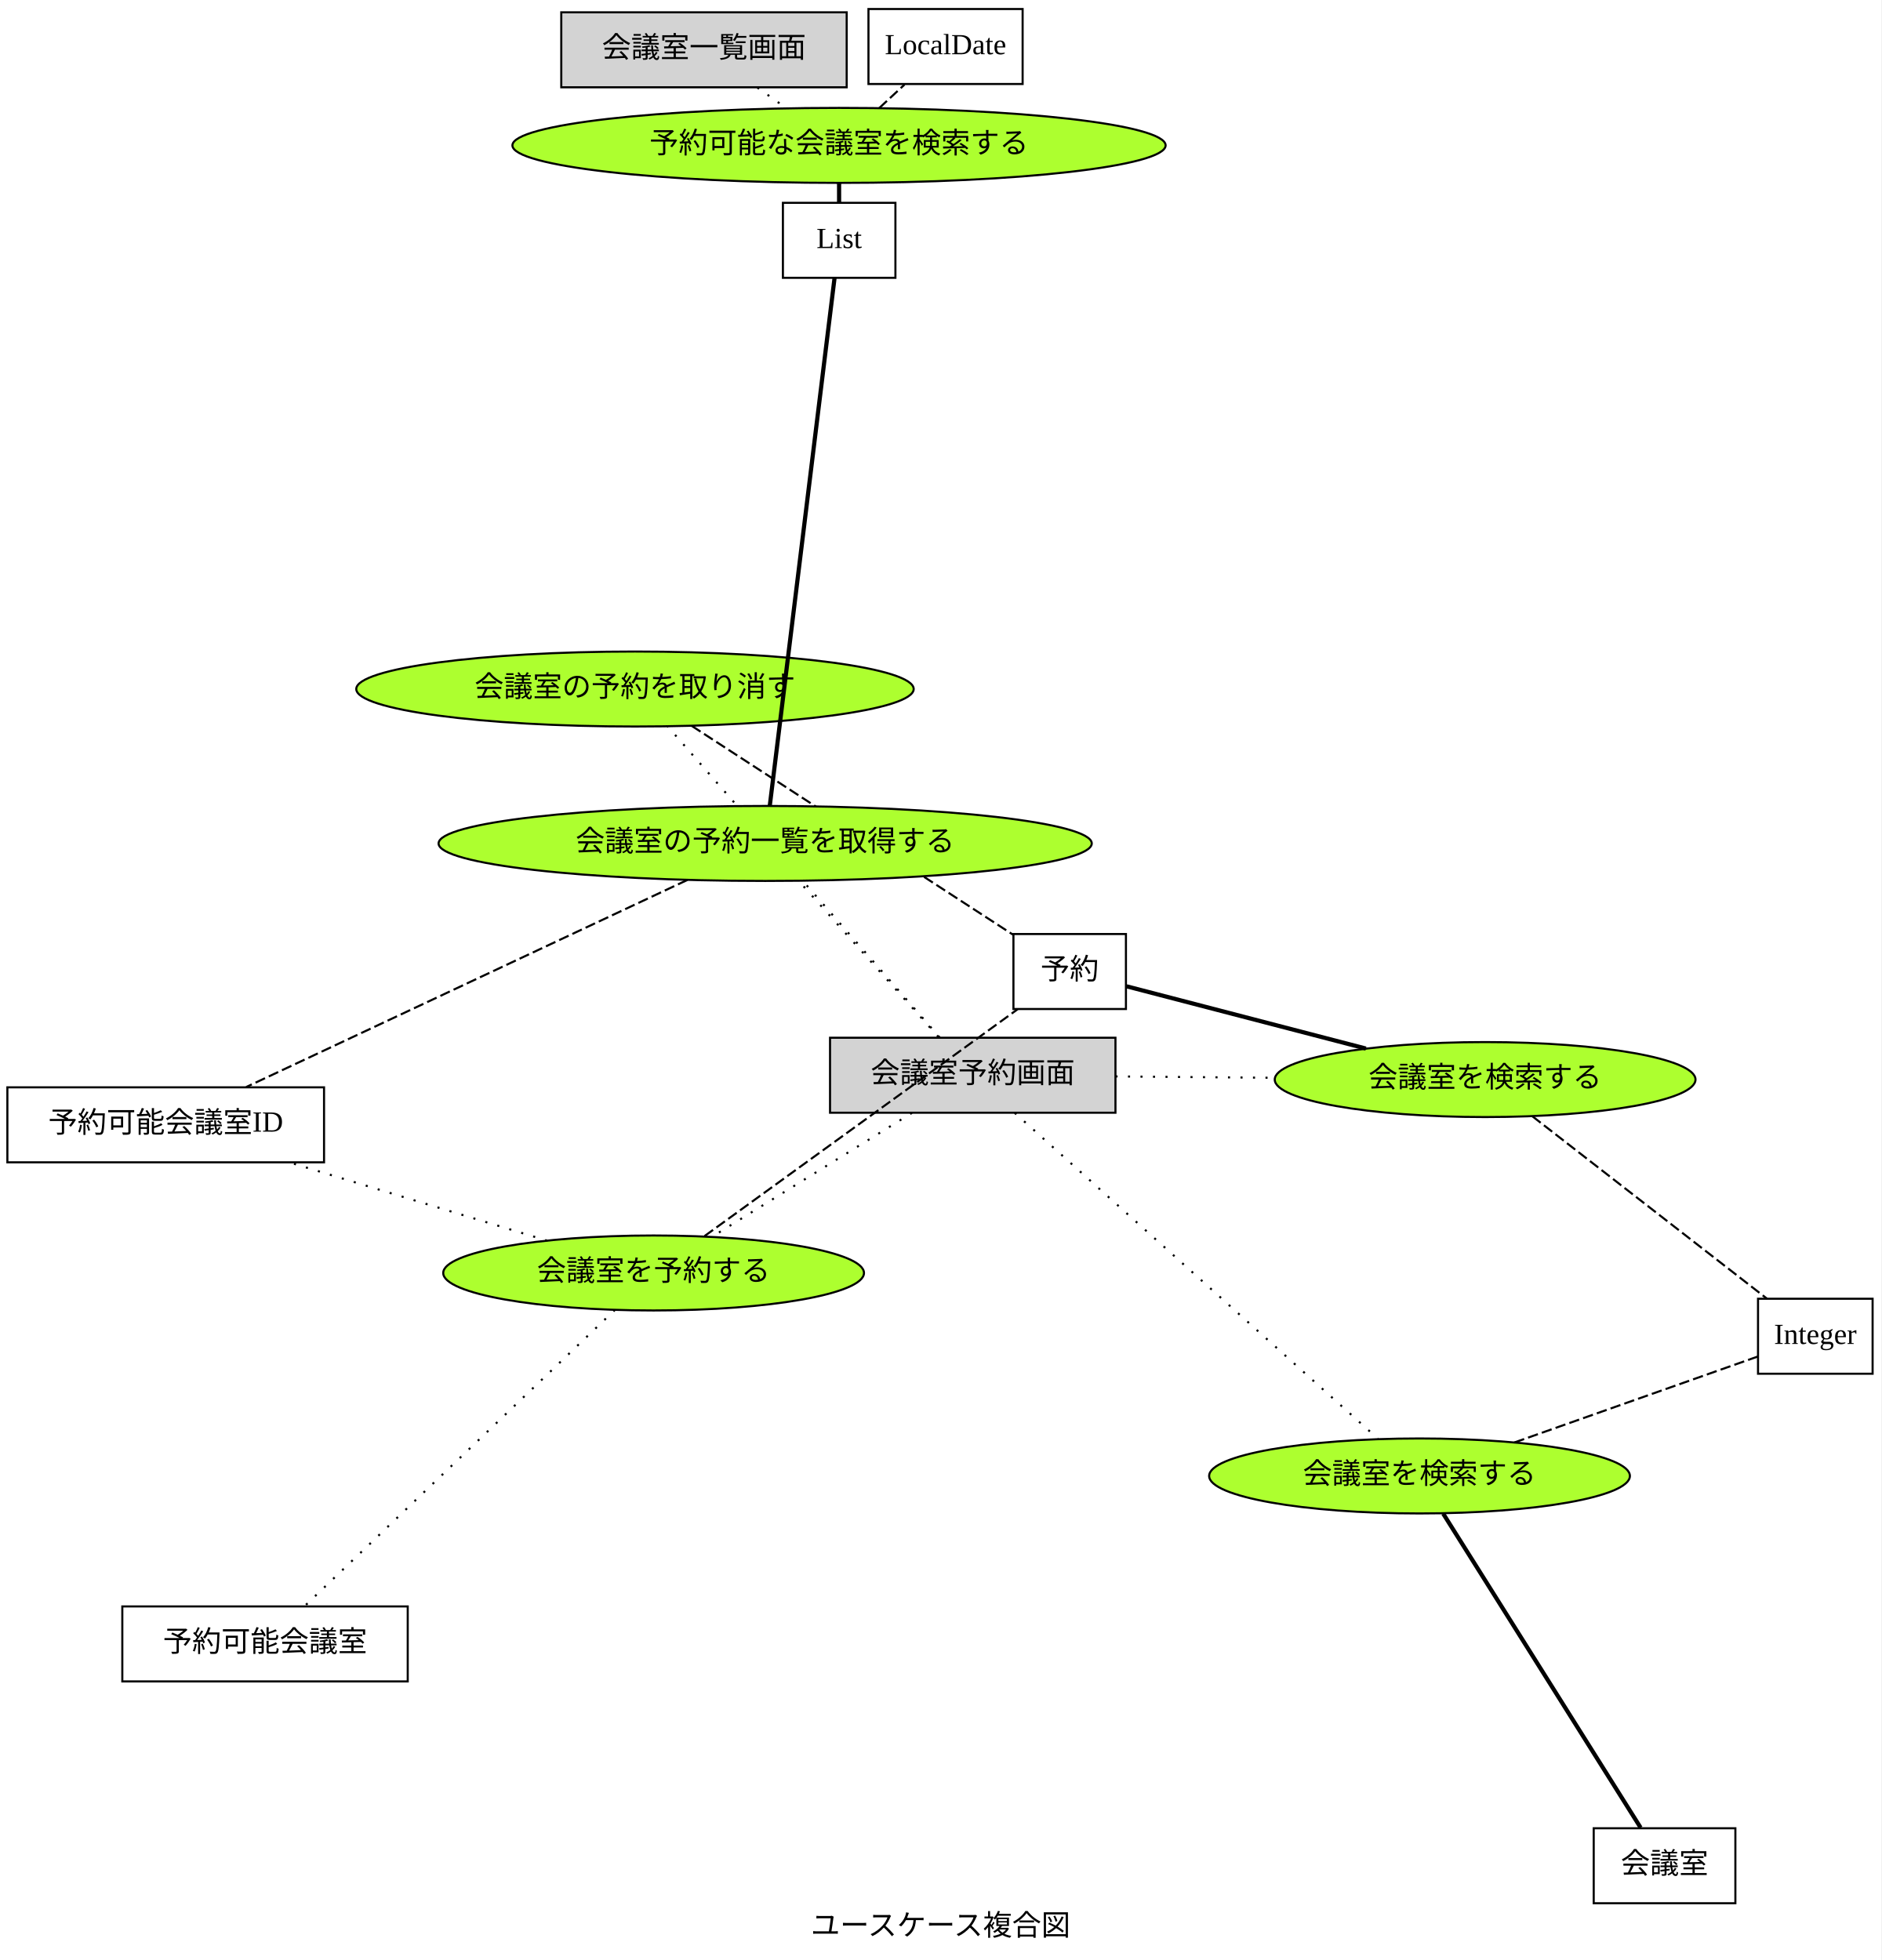
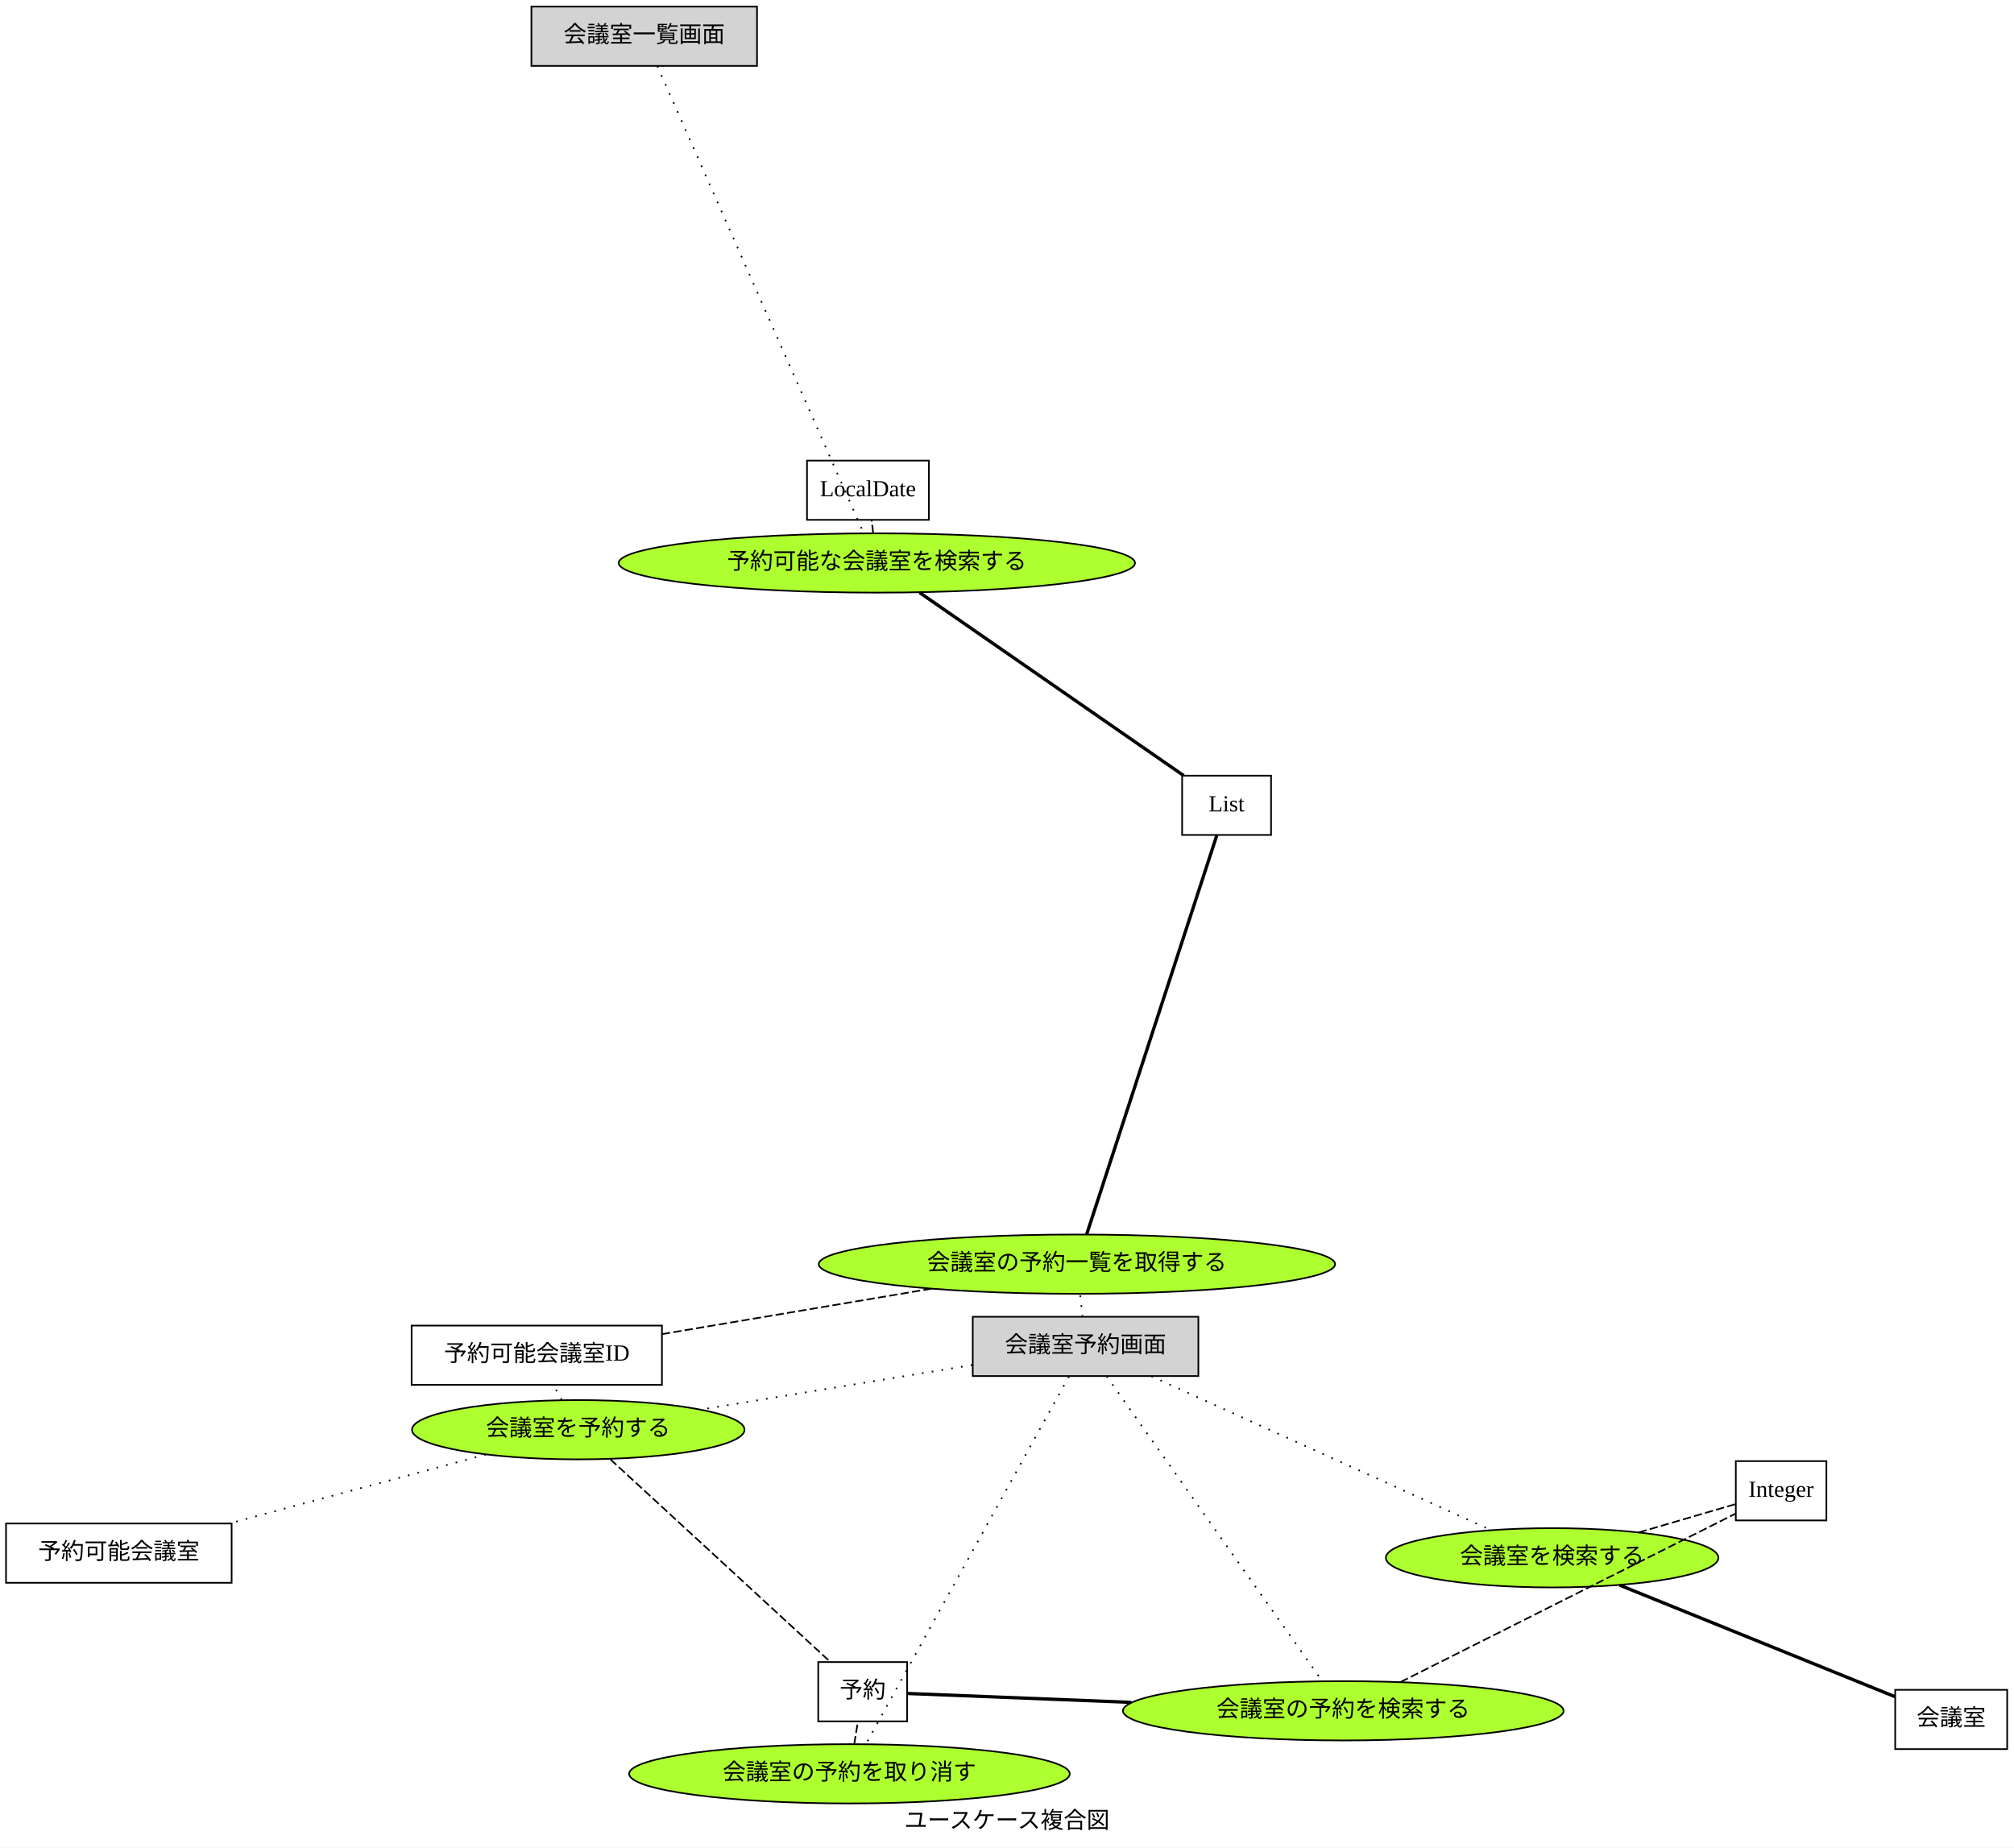
- <svg xmlns="http://www.w3.org/2000/svg" xmlns:xlink="http://www.w3.org/1999/xlink" width="903pt" height="941pt" viewBox="0.00 0.00 903.00 941.00">
-   <g id="graph0" class="graph" transform="scale(1 1) rotate(0) translate(4 914)">
-     <polygon fill="white" stroke="transparent" points="-4,27 -4,-914 899,-914 899,27 -4,27" />
-     <text text-anchor="middle" x="447.5" y="15.2" font-family="Times New Roman,serif" font-size="14.00">ユースケース複合図
+ <svg xmlns="http://www.w3.org/2000/svg" xmlns:xlink="http://www.w3.org/1999/xlink" width="1223pt" height="1122pt" viewBox="0.00 0.00 1223.00 1122.00">
+   <g id="graph0" class="graph" transform="scale(1 1) rotate(0) translate(4 1095)">
+     <polygon fill="white" stroke="transparent" points="-4,27 -4,-1095 1219,-1095 1219,27 -4,27" />
+     <text text-anchor="middle" x="607.5" y="15.2" font-family="Times New Roman,serif" font-size="14.00">ユースケース複合図
        </text>
    <g id="node1" class="node">
      <g id="a_node1">
        <a xlink:href="https://github.com/k2works/application_programing_excercise_2022/tree/take13/src/main/java/mrs/application/service/reservation/ReservationService.java" xlink:title="ReservationService.cancel(Reservation)">
-           <ellipse fill="greenyellow" stroke="black" cx="300.79" cy="-583.2" rx="133.78" ry="18" />
-           <text text-anchor="middle" x="300.79" y="-579.5" font-family="Times New Roman,serif" font-size="14.00">会議室の予約を取り消す
+           <ellipse fill="greenyellow" stroke="black" cx="511.83" cy="-17.83" rx="133.78" ry="18" />
+           <text text-anchor="middle" x="511.83" y="-14.13" font-family="Times New Roman,serif" font-size="14.00">会議室の予約を取り消す
                    </text>
        </a>
      </g>
    </g>
    <g id="node2" class="node">
      <g id="a_node2">
        <a xlink:title="Reservation">
-           <polygon fill="none" stroke="black" points="536.45,-465.57 482.45,-465.57 482.45,-429.57 536.45,-429.57 536.45,-465.57" />
-           <text text-anchor="middle" x="509.45" y="-443.87" font-family="Times New Roman,serif" font-size="14.00">予約
+           <polygon fill="none" stroke="black" points="546.87,-85.69 492.87,-85.69 492.87,-49.69 546.87,-49.69 546.87,-85.69" />
+           <text text-anchor="middle" x="519.87" y="-63.99" font-family="Times New Roman,serif" font-size="14.00">予約
                    </text>
        </a>
      </g>
    </g>
    <g id="edge1" class="edge">
-       <path fill="none" stroke="black" stroke-dasharray="5,2" d="M328.07,-565.47C368.06,-539.47 442.17,-491.3 482.17,-465.3" />
+       <path fill="none" stroke="black" stroke-dasharray="5,2" d="M514.73,-35.83C515.45,-40.29 516.22,-45.08 516.94,-49.55" />
    </g>
    <g id="node4" class="node">
      <g id="a_node4">
        <a xlink:href="https://github.com/k2works/application_programing_excercise_2022/tree/take13/src/main/java/mrs/application/service/reservation/ReservationService.java" xlink:title="ReservationService.findOne(Integer)">
-           <ellipse fill="greenyellow" stroke="black" cx="708.86" cy="-395.7" rx="100.98" ry="18" />
-           <text text-anchor="middle" x="708.86" y="-392" font-family="Times New Roman,serif" font-size="14.00">会議室を検索する
+           <ellipse fill="greenyellow" stroke="black" cx="811.7" cy="-56.09" rx="133.78" ry="18" />
+           <text text-anchor="middle" x="811.7" y="-52.39" font-family="Times New Roman,serif" font-size="14.00">会議室の予約を検索する
                    </text>
        </a>
      </g>
    </g>
    <g id="edge3" class="edge">
-       <path fill="none" stroke="black" stroke-width="2" d="M536.76,-440.47C566.2,-432.81 613.91,-420.4 651.64,-410.58" />
+       <path fill="none" stroke="black" stroke-width="2" d="M547.06,-66.61C578.4,-65.36 632.16,-63.23 683.06,-61.2" />
    </g>
    <g id="node3" class="node">
      <g id="a_node3">
        <a xlink:title="ReservationsController">
-           <polygon fill="lightgray" stroke="black" points="531.42,-415.78 394.42,-415.78 394.42,-379.78 531.42,-379.78 531.42,-415.78" />
-           <text text-anchor="middle" x="462.92" y="-394.08" font-family="Times New Roman,serif" font-size="14.00">会議室予約画面
+           <polygon fill="lightgray" stroke="black" points="723.7,-295.37 586.7,-295.37 586.7,-259.37 723.7,-259.37 723.7,-295.37" />
+           <text text-anchor="middle" x="655.2" y="-273.67" font-family="Times New Roman,serif" font-size="14.00">会議室予約画面
                    </text>
        </a>
      </g>
    </g>
    <g id="edge2" class="edge">
-       <path fill="none" stroke="black" stroke-dasharray="1,5" d="M447.08,-415.89C416,-451.43 347.39,-529.9 316.46,-565.28" />
+       <path fill="none" stroke="black" stroke-dasharray="1,5" d="M645.12,-259.12C618.8,-211.46 548.21,-83.69 521.9,-36.06" />
    </g>
    <g id="edge5" class="edge">
-       <path fill="none" stroke="black" stroke-dasharray="1,5" d="M531.43,-397.2C555.16,-397 582.29,-396.77 608.08,-396.55" />
+       <path fill="none" stroke="black" stroke-dasharray="1,5" d="M668.01,-259.26C697.43,-217.66 769.56,-115.68 798.94,-74.14" />
    </g>
    <g id="node6" class="node">
      <g id="a_node6">
        <a xlink:href="https://github.com/k2works/application_programing_excercise_2022/tree/take13/src/main/java/mrs/application/service/reservation/ReservationService.java" xlink:title="ReservationService.findReservations(ReservableRoomId)">
-           <ellipse fill="greenyellow" stroke="black" cx="363.28" cy="-509.06" rx="156.77" ry="18" />
-           <text text-anchor="middle" x="363.28" y="-505.36" font-family="Times New Roman,serif" font-size="14.00">会議室の予約一覧を取得する
+           <ellipse fill="greenyellow" stroke="black" cx="649.97" cy="-327.32" rx="156.77" ry="18" />
+           <text text-anchor="middle" x="649.97" y="-323.62" font-family="Times New Roman,serif" font-size="14.00">会議室の予約一覧を取得する
                    </text>
        </a>
      </g>
    </g>
    <g id="edge8" class="edge">
-       <path fill="none" stroke="black" stroke-dasharray="1,5" d="M446.46,-416.15C427.89,-436.89 397.87,-470.42 379.42,-491.03" />
+       <path fill="none" stroke="black" stroke-dasharray="1,5" d="M653.31,-295.4C652.85,-299.87 652.34,-304.67 651.88,-309.15" />
    </g>
    <g id="node9" class="node">
      <g id="a_node9">
        <a xlink:href="https://github.com/k2works/application_programing_excercise_2022/tree/take13/src/main/java/mrs/application/service/reservation/ReservationService.java" xlink:title="ReservationService.reserve(Reservation)">
-           <ellipse fill="greenyellow" stroke="black" cx="309.73" cy="-302.84" rx="100.98" ry="18" />
-           <text text-anchor="middle" x="309.73" y="-299.14" font-family="Times New Roman,serif" font-size="14.00">会議室を予約する
+           <ellipse fill="greenyellow" stroke="black" cx="347.15" cy="-226.78" rx="100.98" ry="18" />
+           <text text-anchor="middle" x="347.15" y="-223.08" font-family="Times New Roman,serif" font-size="14.00">会議室を予約する
                    </text>
        </a>
      </g>
    </g>
    <g id="edge12" class="edge">
-       <path fill="none" stroke="black" stroke-dasharray="1,5" d="M433.74,-379.7C406.14,-362.59 364.98,-337.08 337.76,-320.21" />
+       <path fill="none" stroke="black" stroke-dasharray="1,5" d="M586.45,-266.08C537.42,-258.02 471.56,-247.21 421.34,-238.96" />
    </g>
    <g id="node11" class="node">
      <g id="a_node11">
        <a xlink:href="https://github.com/k2works/application_programing_excercise_2022/tree/take13/src/main/java/mrs/application/service/room/RoomService.java" xlink:title="RoomService.findMeetingRoom(Integer)">
-           <ellipse fill="greenyellow" stroke="black" cx="677.37" cy="-205.39" rx="100.98" ry="18" />
-           <text text-anchor="middle" x="677.37" y="-201.69" font-family="Times New Roman,serif" font-size="14.00">会議室を検索する
+           <ellipse fill="greenyellow" stroke="black" cx="938.53" cy="-149.01" rx="100.98" ry="18" />
+           <text text-anchor="middle" x="938.53" y="-145.31" font-family="Times New Roman,serif" font-size="14.00">会議室を検索する
                    </text>
        </a>
      </g>
    </g>
    <g id="edge15" class="edge">
-       <path fill="none" stroke="black" stroke-dasharray="1,5" d="M483.09,-379.68C524.07,-342.91 616.6,-259.9 657.4,-223.3" />
+       <path fill="none" stroke="black" stroke-dasharray="1,5" d="M695.19,-259.25C750.11,-234.37 848.1,-189.98 901.45,-165.81" />
    </g>
    <g id="node5" class="node">
      <g id="a_node5">
        <a xlink:title="Integer">
-           <polygon fill="none" stroke="black" points="894.85,-290.47 839.85,-290.47 839.85,-254.47 894.85,-254.47 894.85,-290.47" />
-           <text text-anchor="middle" x="867.35" y="-268.77" font-family="Times New Roman,serif" font-size="14.00">Integer
+           <polygon fill="none" stroke="black" points="1105.07,-207.71 1050.07,-207.71 1050.07,-171.71 1105.07,-171.71 1105.07,-207.71" />
+           <text text-anchor="middle" x="1077.57" y="-186.01" font-family="Times New Roman,serif" font-size="14.00">Integer
                    </text>
        </a>
      </g>
    </g>
    <g id="edge4" class="edge">
-       <path fill="none" stroke="black" stroke-dasharray="5,2" d="M731.57,-378.04C761.53,-354.75 813.98,-313.97 844.17,-290.49" />
+       <path fill="none" stroke="black" stroke-dasharray="5,2" d="M846.46,-73.56C899.81,-100.37 1000.81,-151.13 1049.68,-175.7" />
    </g>
    <g id="node8" class="node">
      <g id="a_node8">
        <a xlink:title="ReservableRoomId">
-           <polygon fill="none" stroke="black" points="151.54,-391.97 -0.46,-391.97 -0.46,-355.97 151.54,-355.97 151.54,-391.97" />
-           <text text-anchor="middle" x="75.54" y="-370.27" font-family="Times New Roman,serif" font-size="14.00">予約可能会議室ID
+           <polygon fill="none" stroke="black" points="397.96,-290.02 245.96,-290.02 245.96,-254.02 397.96,-254.02 397.96,-290.02" />
+           <text text-anchor="middle" x="321.96" y="-268.32" font-family="Times New Roman,serif" font-size="14.00">予約可能会議室ID
                    </text>
        </a>
      </g>
    </g>
    <g id="edge7" class="edge">
-       <path fill="none" stroke="black" stroke-dasharray="5,2" d="M325.96,-491.54C271.21,-465.84 169.65,-418.15 114.17,-392.11" />
+       <path fill="none" stroke="black" stroke-dasharray="5,2" d="M561.64,-312.43C510.6,-303.82 447.03,-293.1 398.19,-284.87" />
    </g>
    <g id="node7" class="node">
      <g id="a_node7">
        <a xlink:title="List">
-           <polygon fill="none" stroke="black" points="425.8,-816.62 371.8,-816.62 371.8,-780.62 425.8,-780.62 425.8,-816.62" />
-           <text text-anchor="middle" x="398.8" y="-794.92" font-family="Times New Roman,serif" font-size="14.00">List
+           <polygon fill="none" stroke="black" points="767.85,-623.96 713.85,-623.96 713.85,-587.96 767.85,-587.96 767.85,-623.96" />
+           <text text-anchor="middle" x="740.85" y="-602.26" font-family="Times New Roman,serif" font-size="14.00">List
                    </text>
        </a>
      </g>
    </g>
    <g id="edge6" class="edge">
-       <path fill="none" stroke="black" stroke-width="2" d="M396.58,-780.51C390.2,-728.51 371.88,-579.16 365.5,-527.17" />
+       <path fill="none" stroke="black" stroke-width="2" d="M734.88,-587.68C718.38,-537.07 672.23,-395.56 655.84,-345.31" />
    </g>
    <g id="node13" class="node">
      <g id="a_node13">
        <a xlink:href="https://github.com/k2works/application_programing_excercise_2022/tree/take13/src/main/java/mrs/application/service/room/RoomService.java" xlink:title="RoomService.findReservableRooms(LocalDate)">
-           <ellipse fill="greenyellow" stroke="black" cx="398.73" cy="-844.2" rx="156.77" ry="18" />
-           <text text-anchor="middle" x="398.73" y="-840.5" font-family="Times New Roman,serif" font-size="14.00">予約可能な会議室を検索する
+           <ellipse fill="greenyellow" stroke="black" cx="528.47" cy="-753.12" rx="156.77" ry="18" />
+           <text text-anchor="middle" x="528.47" y="-749.42" font-family="Times New Roman,serif" font-size="14.00">予約可能な会議室を検索する
                    </text>
        </a>
      </g>
    </g>
    <g id="edge16" class="edge">
-       <path fill="none" stroke="black" stroke-width="2" d="M398.77,-816.63C398.77,-819.72 398.76,-822.93 398.76,-826.02" />
+       <path fill="none" stroke="black" stroke-width="2" d="M714.8,-624.01C673.93,-652.33 595.19,-706.89 554.39,-735.16" />
    </g>
    <g id="edge9" class="edge">
-       <path fill="none" stroke="black" stroke-dasharray="5,2" d="M334.22,-320.59C372.45,-348.29 445.91,-401.52 484.45,-429.45" />
+       <path fill="none" stroke="black" stroke-dasharray="5,2" d="M366.62,-208.84C399.8,-178.28 466.89,-116.48 500.19,-85.81" />
    </g>
    <g id="edge10" class="edge">
-       <path fill="none" stroke="black" stroke-dasharray="1,5" d="M258.62,-318.36C222.29,-329.4 173.36,-344.26 135.23,-355.84" />
+       <path fill="none" stroke="black" stroke-dasharray="1,5" d="M337.05,-244.92C335.41,-247.87 333.71,-250.92 332.06,-253.87" />
    </g>
    <g id="node10" class="node">
      <g id="a_node10">
        <a xlink:title="ReservableRoom">
-           <polygon fill="none" stroke="black" points="191.71,-142.75 54.71,-142.75 54.71,-106.75 191.71,-106.75 191.71,-142.75" />
-           <text text-anchor="middle" x="123.21" y="-121.05" font-family="Times New Roman,serif" font-size="14.00">予約可能会議室
+           <polygon fill="none" stroke="black" points="136.65,-169.83 -0.35,-169.83 -0.35,-133.83 136.65,-133.83 136.65,-169.83" />
+           <text text-anchor="middle" x="68.15" y="-148.13" font-family="Times New Roman,serif" font-size="14.00">予約可能会議室
                    </text>
        </a>
      </g>
    </g>
    <g id="edge11" class="edge">
-       <path fill="none" stroke="black" stroke-dasharray="1,5" d="M291.16,-285.11C255.6,-251.15 178.2,-177.25 142.26,-142.94" />
+       <path fill="none" stroke="black" stroke-dasharray="1,5" d="M291.02,-211.7C246.07,-199.63 182.87,-182.65 135.25,-169.86" />
    </g>
    <g id="edge14" class="edge">
-       <path fill="none" stroke="black" stroke-dasharray="5,2" d="M722.87,-221.46C759.32,-234.32 809.25,-251.95 839.85,-262.76" />
+       <path fill="none" stroke="black" stroke-dasharray="5,2" d="M991.1,-164.4C1011.09,-170.25 1033.08,-176.69 1049.87,-181.6" />
    </g>
    <g id="node12" class="node">
      <g id="a_node12">
        <a xlink:title="MeetingRoom">
-           <polygon fill="none" stroke="black" points="828.98,-36.25 760.98,-36.25 760.98,-0.25 828.98,-0.25 828.98,-36.25" />
-           <text text-anchor="middle" x="794.98" y="-14.55" font-family="Times New Roman,serif" font-size="14.00">会議室
+           <polygon fill="none" stroke="black" points="1214.86,-68.83 1146.86,-68.83 1146.86,-32.83 1214.86,-32.83 1214.86,-68.83" />
+           <text text-anchor="middle" x="1180.86" y="-47.13" font-family="Times New Roman,serif" font-size="14.00">会議室
                    </text>
        </a>
      </g>
    </g>
    <g id="edge13" class="edge">
-       <path fill="none" stroke="black" stroke-width="2" d="M783.49,-36.54C760.95,-72.4 711.17,-151.6 688.73,-187.3" />
+       <path fill="none" stroke="black" stroke-width="2" d="M1146.65,-64.69C1102.69,-82.5 1026.43,-113.4 979.44,-132.43" />
    </g>
    <g id="node14" class="node">
      <g id="a_node14">
        <a xlink:title="LocalDate">
-           <polygon fill="none" stroke="black" points="486.86,-909.67 412.86,-909.67 412.86,-873.67 486.86,-873.67 486.86,-909.67" />
-           <text text-anchor="middle" x="449.86" y="-887.97" font-family="Times New Roman,serif" font-size="14.00">LocalDate
+           <polygon fill="none" stroke="black" points="560.05,-815.31 486.05,-815.31 486.05,-779.31 560.05,-779.31 560.05,-815.31" />
+           <text text-anchor="middle" x="523.05" y="-793.61" font-family="Times New Roman,serif" font-size="14.00">LocalDate
                    </text>
        </a>
      </g>
    </g>
    <g id="edge17" class="edge">
-       <path fill="none" stroke="black" stroke-dasharray="5,2" d="M418.06,-862.15C422.02,-865.82 426.19,-869.7 430.16,-873.38" />
+       <path fill="none" stroke="black" stroke-dasharray="5,2" d="M526.23,-771.35C525.92,-773.92 525.6,-776.56 525.28,-779.12" />
    </g>
    <g id="node15" class="node">
      <g id="a_node15">
        <a xlink:title="RoomsController">
-           <polygon fill="lightgray" stroke="black" points="402.41,-908.09 265.41,-908.09 265.41,-872.09 402.41,-872.09 402.41,-908.09" />
-           <text text-anchor="middle" x="333.91" y="-886.39" font-family="Times New Roman,serif" font-size="14.00">会議室一覧画面
+           <polygon fill="lightgray" stroke="black" points="455.7,-1090.98 318.7,-1090.98 318.7,-1054.98 455.7,-1054.98 455.7,-1090.98" />
+           <text text-anchor="middle" x="387.2" y="-1069.28" font-family="Times New Roman,serif" font-size="14.00">会議室一覧画面
                    </text>
        </a>
      </g>
    </g>
    <g id="edge18" class="edge">
-       <path fill="none" stroke="black" stroke-dasharray="1,5" d="M359.53,-871.95C364.06,-868.74 368.77,-865.41 373.3,-862.2" />
+       <path fill="none" stroke="black" stroke-dasharray="1,5" d="M395.2,-1054.87C420.01,-998.7 495.46,-827.87 520.38,-771.43" />
    </g>
  </g>
</svg>
